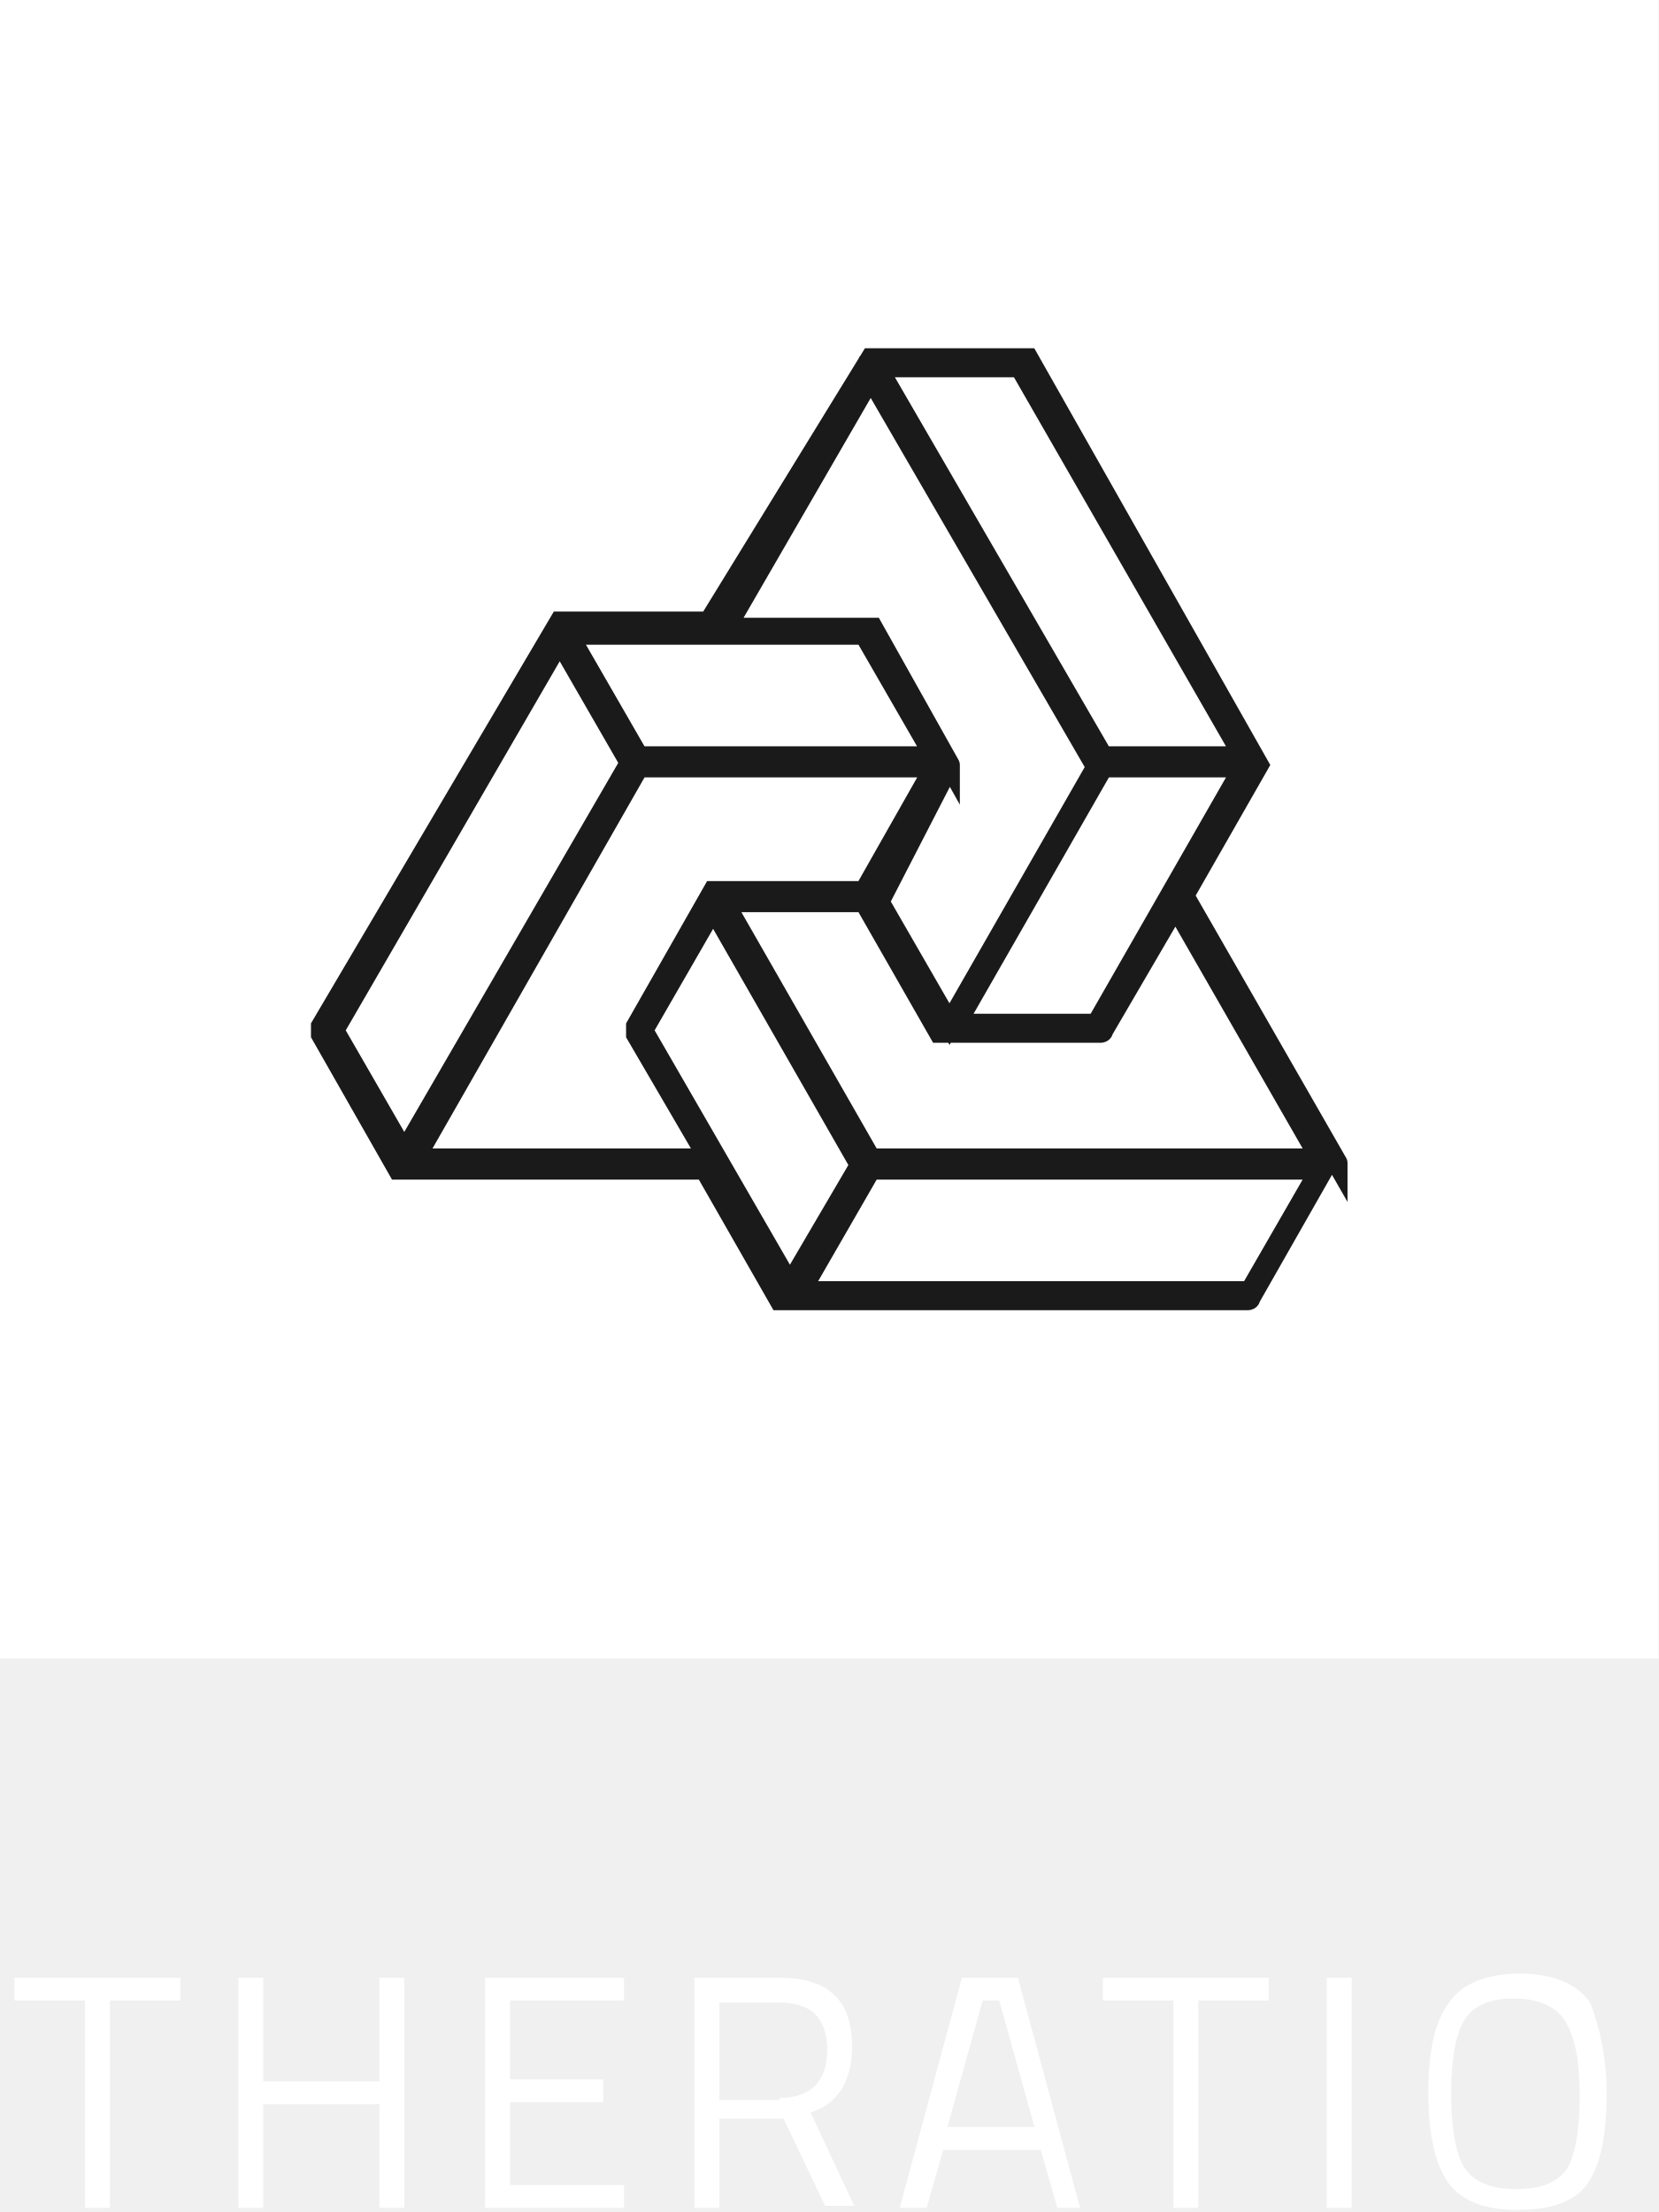
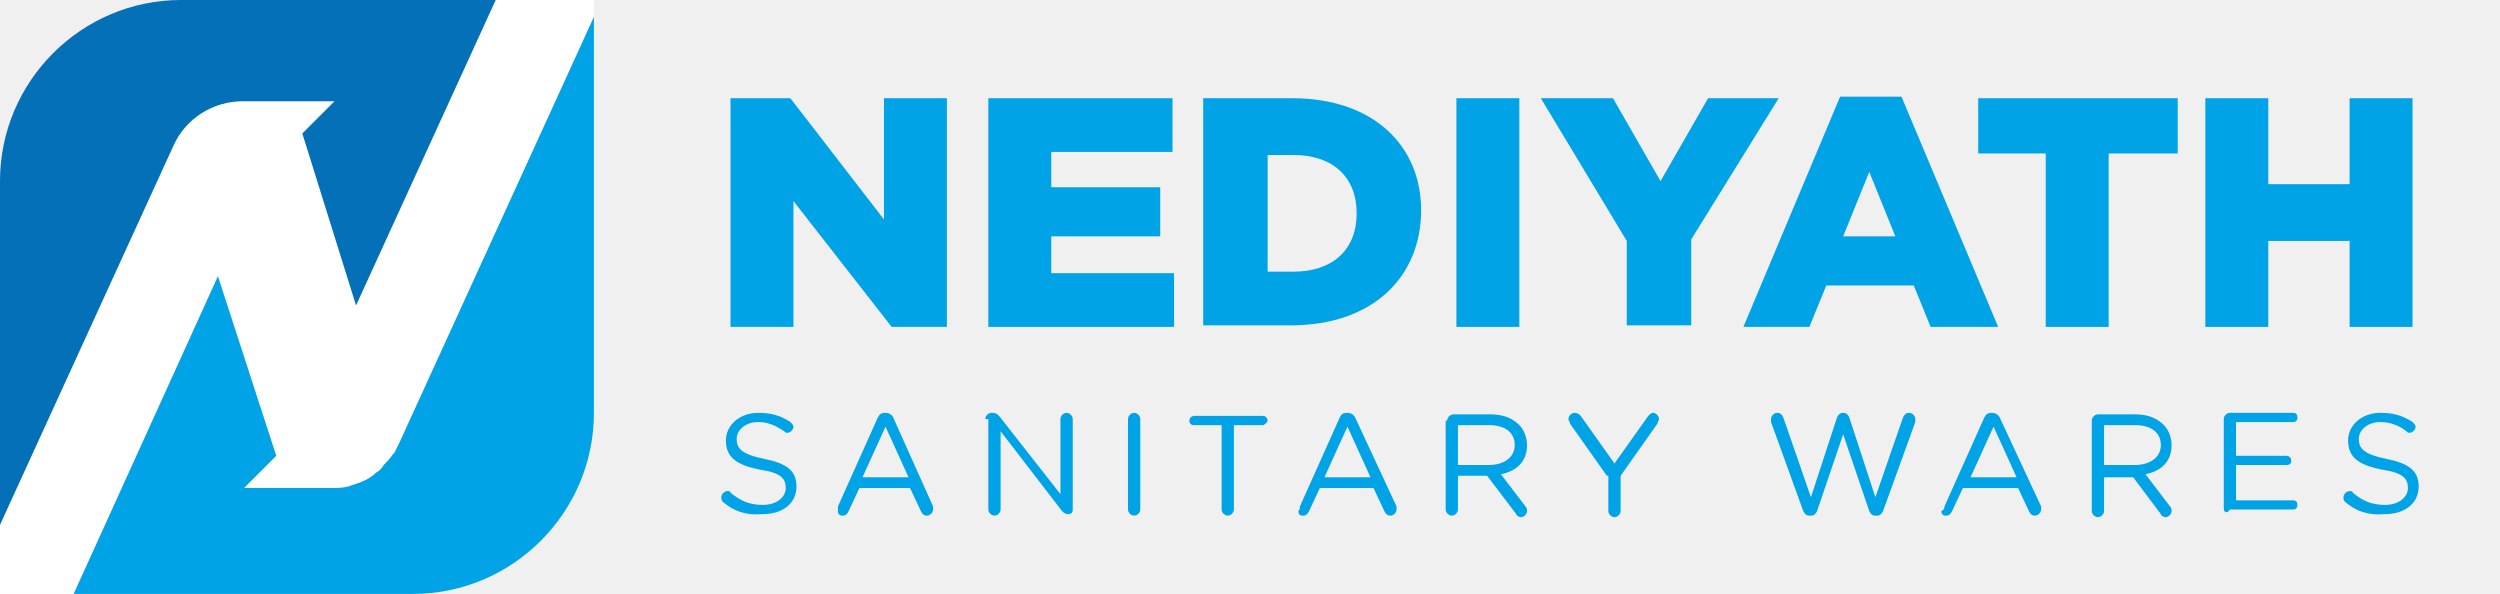
- <svg xmlns="http://www.w3.org/2000/svg" version="1.1" id="Layer_1" x="0px" y="0px" viewBox="0 0 80 106.7" style="enable-background:new 0 0 80 106.7;" xml:space="preserve">
+ <svg xmlns="http://www.w3.org/2000/svg" version="1.1" id="Layer_1" x="0px" y="0px" viewBox="0 0 162.9 38.7" style="enable-background:new 0 0 162.9 38.7;" xml:space="preserve">
  <style type="text/css">
- 	.st0{fill:#FFFFFF;}
- 	.st1{fill:#1A1A1A;stroke:#1A1A1A;stroke-miterlimit:10;}
+ 	.st0{fill:#01A3E7;}
+ 	.st1{fill:#FFFFFF;}
+ 	.st2{fill:#0370B8;}
</style>
  <g>
-     <rect class="st0" width="80" height="80" />
-     <path class="st1" d="M64.5,56.1L64.5,56.1L64.5,56.1C64.5,56,64.5,56,64.5,56.1L64.5,56.1l-7.4-12.9l3.6-6.3l0,0l0,0l0,0l0,0l0,0   l0,0l0,0l0,0l0,0l0,0L49.6,17.3l0,0l0,0l0,0l0,0c0,0,0,0-0.1,0l0,0H42l0,0l0,0l0,0l0,0l0,0l0,0l0,0l0,0l0,0l0,0L34.2,30H27l0,0l0,0   l0,0l0,0l0,0l0,0l0,0l0,0l0,0l0,0L15.5,49.5l0,0c0,0,0,0,0,0.1c0,0,0,0,0,0.1c0,0,0,0,0,0.1c0,0,0,0,0,0.1l0,0l3.7,6.5l0,0l0,0l0,0   l0,0l0,0l0,0h0.1l0,0l0,0l0,0H34l3.6,6.3l0,0l0,0l0,0l0,0l0,0l0,0h0.1l0,0l0,0l0,0h22.4h0.1l0,0c0,0,0.1,0,0.1-0.1l0,0l3.7-6.5l0,0   l0,0C64.5,56.2,64.5,56.2,64.5,56.1C64.5,56.2,64.5,56.2,64.5,56.1C64.5,56.2,64.5,56.1,64.5,56.1L64.5,56.1z M60.3,62.3H38.6   l3.4-5.9h21.7L60.3,62.3z M31,49.7l3.4-5.9l7.1,12.4L38.1,62L31,49.7z M63.7,55.9H42l-7.1-12.4h6.8l3.6,6.3l0,0l0,0l0,0l0,0l0,0   l0,0h0.1l0,0l0,0l0,0H53h0.1l0,0c0,0,0.1,0,0.1-0.1l0,0l3.5-6L63.7,55.9z M16.1,49.7L27,30.9l3.4,5.9L19.5,55.6L16.1,49.7z    M30.8,36.5l-3.4-5.9h7h7.3l3.4,5.9H30.8z M45.8,36.9L45.8,36.9L45.8,36.9C45.9,36.8,45.9,36.8,45.8,36.9   C45.8,36.8,45.8,36.8,45.8,36.9L45.8,36.9L45.8,36.9L45.8,36.9L45.8,36.9L45.8,36.9L45.8,36.9l-3.7-6.6l0,0l0,0l0,0l0,0   c0,0,0,0-0.1,0l0,0h-7l7-12.1L52.9,37l-7.1,12.4l-3.4-5.9L45.8,36.9z M49.2,17.7L60,36.5h-6.8L42.3,17.7H49.2z M52.9,49.4h-6.8   L53.2,37H60L52.9,49.4z M20,55.9L30.8,37h14.3l-3.4,6h-7.3l0,0l0,0l0,0l0,0l0,0l0,0l0,0l0,0l0,0l0,0l-3.7,6.5l0,0c0,0,0,0,0,0.1   c0,0,0,0,0,0.1c0,0,0,0,0,0.1c0,0,0,0,0,0.1l0,0l3.5,6C34.2,55.9,20,55.9,20,55.9z" />
+     <g>
+       <path class="st0" d="M47.7,6.4h3.8l6.1,7.9V6.4h4.1v14.9h-3.6l-6.4-8.2v8.2h-4.1V6.4z" />
+       <path class="st0" d="M64.4,6.4h12v3.5h-7.9v2.3h7.1v3.2h-7.1v2.4h8v3.5H64.4V6.4z" />
+       <path class="st0" d="M78.5,6.4h5.7c5.3,0,8.4,3.1,8.4,7.3v0c0,4.3-3.1,7.5-8.5,7.5h-5.7V6.4z M84.3,17.7c2.5,0,4.1-1.4,4.1-3.8v0    c0-2.4-1.6-3.8-4.1-3.8h-1.7v7.6H84.3z" />
+       <path class="st0" d="M94.9,6.4H99v14.9h-4.1V6.4z" />
+       <path class="st0" d="M106,15.7l-5.6-9.3h4.7l3.1,5.4l3.1-5.4h4.6l-5.7,9.2v5.6H106V15.7z" />
+       <path class="st0" d="M119.9,6.3h4l6.3,15h-4.4l-1.1-2.7H119l-1.1,2.7h-4.3L119.9,6.3z M123.5,15.4l-1.7-4.2l-1.7,4.2H123.5z" />
+       <path class="st0" d="M133.4,10h-4.5V6.4h13V10h-4.5v11.3h-4.1V10z" />
+       <path class="st0" d="M143.7,6.4h4.1V12h5.3V6.4h4.1v14.9h-4.1v-5.6h-5.3v5.6h-4.1V6.4z" />
+     </g>
  </g>
  <g>
-     <path class="st0" d="M0.7,96.5v-1.1h8v1.1H5.3v10H4.1v-10H0.7z" />
-     <path class="st0" d="M18.3,106.5v-5h-5.6v5h-1.2V95.4h1.2v5h5.6v-5h1.2v11.1H18.3z" />
-     <path class="st0" d="M23.4,106.5V95.4h6.7v1.1h-5.5v3.8h4.5v1.1h-4.5v4h5.5v1.1H23.4z" />
-     <path class="st0" d="M34.7,102.3v4.2h-1.2V95.4h4.1c1.2,0,2.1,0.3,2.6,0.8c0.6,0.5,0.9,1.4,0.9,2.5c0,1.7-0.7,2.8-2,3.2l2.1,4.5   h-1.4l-2-4.2H34.7z M37.6,101.2c1.5,0,2.3-0.8,2.3-2.3c0-1.6-0.8-2.3-2.3-2.3h-2.9v4.7H37.6z" />
-     <path class="st0" d="M43.4,106.5l3-11.1h2.7l3,11.1H51l-0.8-2.8h-4.7l-0.8,2.8H43.4z M47.4,96.5l-1.7,6.1h4.2l-1.7-6.1H47.4z" />
-     <path class="st0" d="M53.2,96.5v-1.1h8v1.1h-3.4v10h-1.2v-10H53.2z" />
-     <path class="st0" d="M64,106.5V95.4h1.2v11.1H64z" />
-     <path class="st0" d="M77.5,101c0,2-0.3,3.4-0.9,4.3c-0.6,0.9-1.8,1.3-3.4,1.3c-1.7,0-2.8-0.5-3.4-1.4c-0.6-0.9-0.9-2.3-0.9-4.3   c0-1.9,0.3-3.4,1-4.3c0.6-0.9,1.8-1.4,3.4-1.4s2.8,0.5,3.4,1.4C77.1,97.6,77.5,99.1,77.5,101z M70,101c0,1.6,0.2,2.8,0.6,3.5   c0.4,0.7,1.3,1.1,2.5,1.1c1.2,0,2-0.3,2.5-1c0.4-0.7,0.6-1.9,0.6-3.5s-0.2-2.8-0.7-3.6c-0.4-0.7-1.3-1.1-2.5-1.1   c-1.2,0-2,0.4-2.4,1.1C70.2,98.2,70,99.4,70,101z" />
+     <g>
+       <path class="st0" d="M47.1,32.7c-0.1-0.1-0.1-0.2-0.1-0.3c0-0.2,0.2-0.4,0.4-0.4c0.1,0,0.2,0,0.2,0.1c0.6,0.5,1.2,0.8,2.1,0.8    c0.9,0,1.5-0.5,1.5-1.1v0c0-0.6-0.3-1-1.7-1.2c-1.5-0.3-2.2-0.8-2.2-1.9v0c0-1,0.9-1.8,2.1-1.8c0.9,0,1.5,0.2,2.1,0.6    c0.1,0.1,0.2,0.2,0.2,0.3c0,0.2-0.2,0.4-0.4,0.4c-0.1,0-0.1,0-0.2-0.1c-0.6-0.4-1.1-0.6-1.7-0.6c-0.8,0-1.4,0.5-1.4,1.1v0    c0,0.6,0.3,1,1.8,1.3c1.5,0.3,2.1,0.8,2.1,1.8v0c0,1.1-0.9,1.8-2.2,1.8C48.6,33.6,47.8,33.3,47.1,32.7z" />
+       <path class="st0" d="M54.6,33l2.6-5.8c0.1-0.2,0.2-0.3,0.5-0.3h0c0.2,0,0.4,0.1,0.5,0.3l2.6,5.8c0,0.1,0,0.1,0,0.2    c0,0.2-0.2,0.4-0.4,0.4c-0.2,0-0.3-0.1-0.4-0.3l-0.7-1.5H56l-0.7,1.5c-0.1,0.2-0.2,0.3-0.4,0.3c-0.2,0-0.3-0.1-0.3-0.3    C54.6,33.2,54.6,33.1,54.6,33z M59.2,31.1l-1.5-3.3l-1.5,3.3H59.2z" />
+       <path class="st0" d="M64.2,27.3c0-0.2,0.2-0.4,0.4-0.4h0.1c0.2,0,0.3,0.1,0.4,0.2l4,5.1v-4.9c0-0.2,0.2-0.4,0.4-0.4    c0.2,0,0.4,0.2,0.4,0.4v5.9c0,0.2-0.1,0.3-0.3,0.3h0c-0.2,0-0.3-0.1-0.4-0.2l-4-5.2v5.1c0,0.2-0.2,0.4-0.4,0.4    c-0.2,0-0.4-0.2-0.4-0.4V27.3z" />
+       <path class="st0" d="M73.5,27.3c0-0.2,0.2-0.4,0.4-0.4c0.2,0,0.4,0.2,0.4,0.4v5.9c0,0.2-0.2,0.4-0.4,0.4c-0.2,0-0.4-0.2-0.4-0.4    V27.3z" />
+       <path class="st0" d="M79.7,27.7h-1.9c-0.2,0-0.3-0.1-0.3-0.3s0.2-0.3,0.3-0.3h4.5c0.2,0,0.3,0.2,0.3,0.3s-0.2,0.3-0.3,0.3h-1.9    v5.5c0,0.2-0.2,0.4-0.4,0.4s-0.4-0.2-0.4-0.4V27.7z" />
+       <path class="st0" d="M84.7,33l2.6-5.8c0.1-0.2,0.2-0.3,0.5-0.3h0c0.2,0,0.4,0.1,0.5,0.3L91,33c0,0.1,0,0.1,0,0.2    c0,0.2-0.2,0.4-0.4,0.4c-0.2,0-0.3-0.1-0.4-0.3l-0.7-1.5H86l-0.7,1.5c-0.1,0.2-0.2,0.3-0.4,0.3c-0.2,0-0.3-0.1-0.3-0.3    C84.7,33.2,84.7,33.1,84.7,33z M89.3,31.1l-1.5-3.3l-1.5,3.3H89.3z" />
+       <path class="st0" d="M94.3,27.4c0-0.2,0.2-0.4,0.4-0.4h2.4c0.8,0,1.4,0.2,1.9,0.7c0.3,0.3,0.5,0.8,0.5,1.3v0    c0,1.1-0.7,1.7-1.7,1.9l1.6,2.1c0.1,0.1,0.1,0.2,0.1,0.3c0,0.2-0.2,0.4-0.4,0.4c-0.1,0-0.3-0.1-0.3-0.2L96.9,31H95v2.2    c0,0.2-0.2,0.4-0.4,0.4c-0.2,0-0.4-0.2-0.4-0.4V27.4z M97,30.3c1,0,1.7-0.5,1.7-1.3v0c0-0.8-0.6-1.3-1.7-1.3h-2v2.6H97z" />
+       <path class="st0" d="M104.7,31l-2.4-3.4c0-0.1-0.1-0.2-0.1-0.3c0-0.2,0.2-0.4,0.4-0.4c0.2,0,0.3,0.1,0.4,0.2l2.2,3.1l2.2-3.1    c0.1-0.1,0.2-0.2,0.3-0.2c0.2,0,0.4,0.2,0.4,0.4c0,0.1-0.1,0.2-0.1,0.3l-2.4,3.4v2.3c0,0.2-0.2,0.4-0.4,0.4s-0.4-0.2-0.4-0.4V31z" />
+       <path class="st0" d="M115.4,27.5c0-0.1,0-0.1,0-0.2c0-0.2,0.2-0.4,0.4-0.4c0.2,0,0.3,0.1,0.4,0.3l1.8,5.2l1.7-5.2    c0.1-0.2,0.2-0.3,0.4-0.3h0c0.2,0,0.3,0.1,0.4,0.3l1.7,5.2l1.8-5.2c0.1-0.2,0.2-0.3,0.4-0.3c0.2,0,0.4,0.2,0.4,0.4    c0,0.1,0,0.1,0,0.2l-2.1,5.8c-0.1,0.2-0.2,0.3-0.4,0.3h-0.1c-0.2,0-0.3-0.1-0.4-0.3l-1.7-5l-1.7,5c-0.1,0.2-0.2,0.3-0.4,0.3h-0.1    c-0.2,0-0.3-0.1-0.4-0.3L115.4,27.5z" />
+       <path class="st0" d="M126.7,33l2.6-5.8c0.1-0.2,0.2-0.3,0.5-0.3h0c0.2,0,0.4,0.1,0.5,0.3L133,33c0,0.1,0,0.1,0,0.2    c0,0.2-0.2,0.4-0.4,0.4c-0.2,0-0.3-0.1-0.4-0.3l-0.7-1.5h-3.6l-0.7,1.5c-0.1,0.2-0.2,0.3-0.4,0.3c-0.2,0-0.3-0.1-0.3-0.3    C126.7,33.2,126.7,33.1,126.7,33z M131.4,31.1l-1.5-3.3l-1.5,3.3H131.4z" />
+       <path class="st0" d="M136.3,27.4c0-0.2,0.2-0.4,0.4-0.4h2.4c0.8,0,1.4,0.2,1.9,0.7c0.3,0.3,0.5,0.8,0.5,1.3v0    c0,1.1-0.7,1.7-1.7,1.9l1.6,2.1c0.1,0.1,0.1,0.2,0.1,0.3c0,0.2-0.2,0.4-0.4,0.4c-0.1,0-0.3-0.1-0.3-0.2l-1.8-2.4h-1.9v2.2    c0,0.2-0.2,0.4-0.4,0.4c-0.2,0-0.4-0.2-0.4-0.4V27.4z M139.1,30.3c1,0,1.7-0.5,1.7-1.3v0c0-0.8-0.6-1.3-1.7-1.3h-2v2.6H139.1z" />
+       <path class="st0" d="M144.9,33.1v-5.8c0-0.2,0.2-0.4,0.4-0.4h4.1c0.2,0,0.3,0.1,0.3,0.3s-0.1,0.3-0.3,0.3h-3.7v2.2h3.3    c0.2,0,0.3,0.2,0.3,0.3c0,0.2-0.1,0.3-0.3,0.3h-3.3v2.3h3.7c0.2,0,0.3,0.1,0.3,0.3s-0.1,0.3-0.3,0.3h-4.1    C145.1,33.5,144.9,33.4,144.9,33.1z" />
+       <path class="st0" d="M152.8,32.7c-0.1-0.1-0.1-0.2-0.1-0.3c0-0.2,0.2-0.4,0.4-0.4c0.1,0,0.2,0,0.2,0.1c0.6,0.5,1.2,0.8,2.1,0.8    c0.9,0,1.5-0.5,1.5-1.1v0c0-0.6-0.3-1-1.7-1.2c-1.5-0.3-2.2-0.8-2.2-1.9v0c0-1,0.9-1.8,2.1-1.8c0.9,0,1.5,0.2,2.1,0.6    c0.1,0.1,0.2,0.2,0.2,0.3c0,0.2-0.2,0.4-0.4,0.4c-0.1,0-0.1,0-0.2-0.1c-0.5-0.4-1.1-0.6-1.7-0.6c-0.8,0-1.4,0.5-1.4,1.1v0    c0,0.6,0.3,1,1.8,1.3c1.5,0.3,2.1,0.8,2.1,1.8v0c0,1.1-0.9,1.8-2.2,1.8C154.3,33.6,153.5,33.3,152.8,32.7z" />
+     </g>
+   </g>
+   <g>
+     <path class="st1" d="M32.3,0l-9.1,19.9L19.7,8.6l2.1-2.1H19h-2.1h-1.2c-1.9,0-3.7,1.1-4.5,2.9L0,34.2v4.5h4.8L14.2,18L18,29.7   l-2.1,2.1h2.8l0,0h2.9c1.9,0,3.7-1.1,4.5-2.9v0L38.7,1.1V0H32.3z" />
+     <g>
+       <path class="st2" d="M32.3,0l-9.1,19.9L19.7,8.7l2.1-2.1h-6c-1.9,0-3.7,1.1-4.5,2.9L0,34.2V11.8C0,5.3,5.3,0,11.8,0H32.3z" />
+     </g>
+     <g>
+       <path class="st0" d="M38.7,1.1v25.8c0,6.5-5.3,11.8-11.8,11.8H4.8L14.2,18L18,29.7l-2.1,2.1h2.8l0,0h2.9c0.4,0,0.7,0,1.1-0.1    c0.1,0,0.2-0.1,0.3-0.1c0.6-0.2,1.1-0.4,1.5-0.8c0.2-0.1,0.4-0.3,0.5-0.5c0.2-0.2,0.4-0.4,0.6-0.7c0,0,0.1-0.1,0.1-0.1    c0.1-0.2,0.2-0.4,0.3-0.6l0,0L38.7,1.1z" />
+     </g>
  </g>
</svg>
